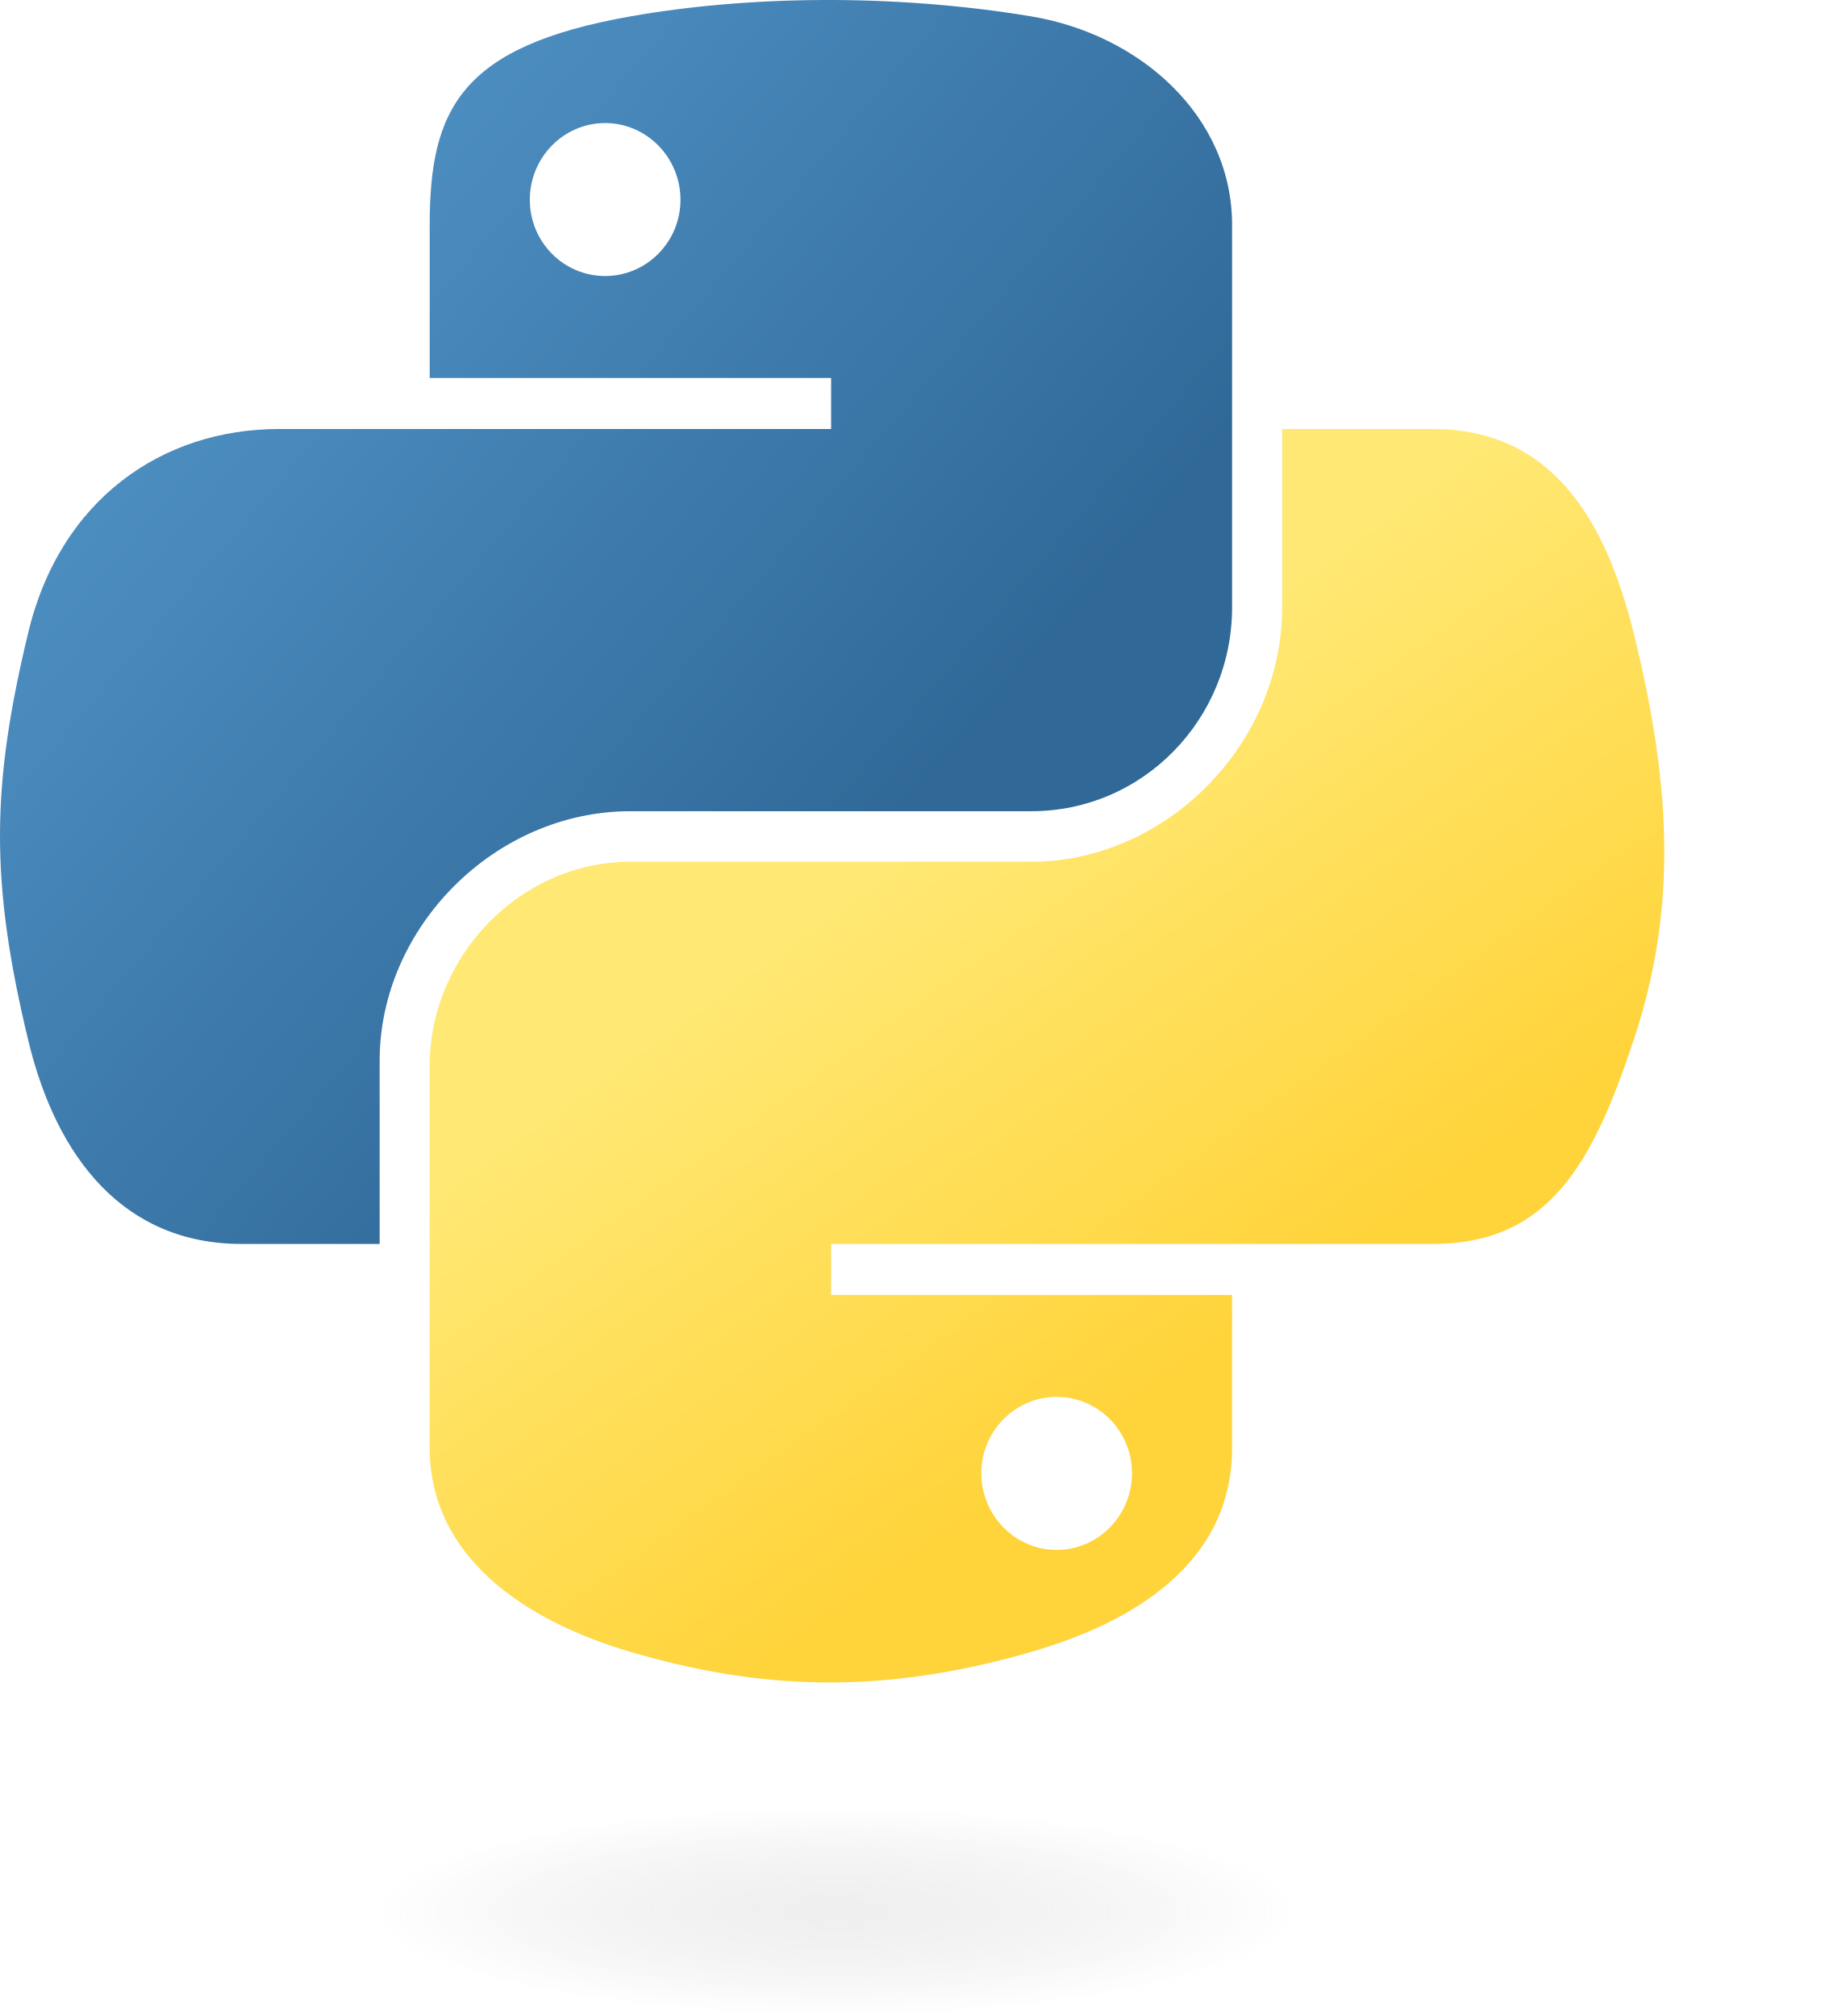
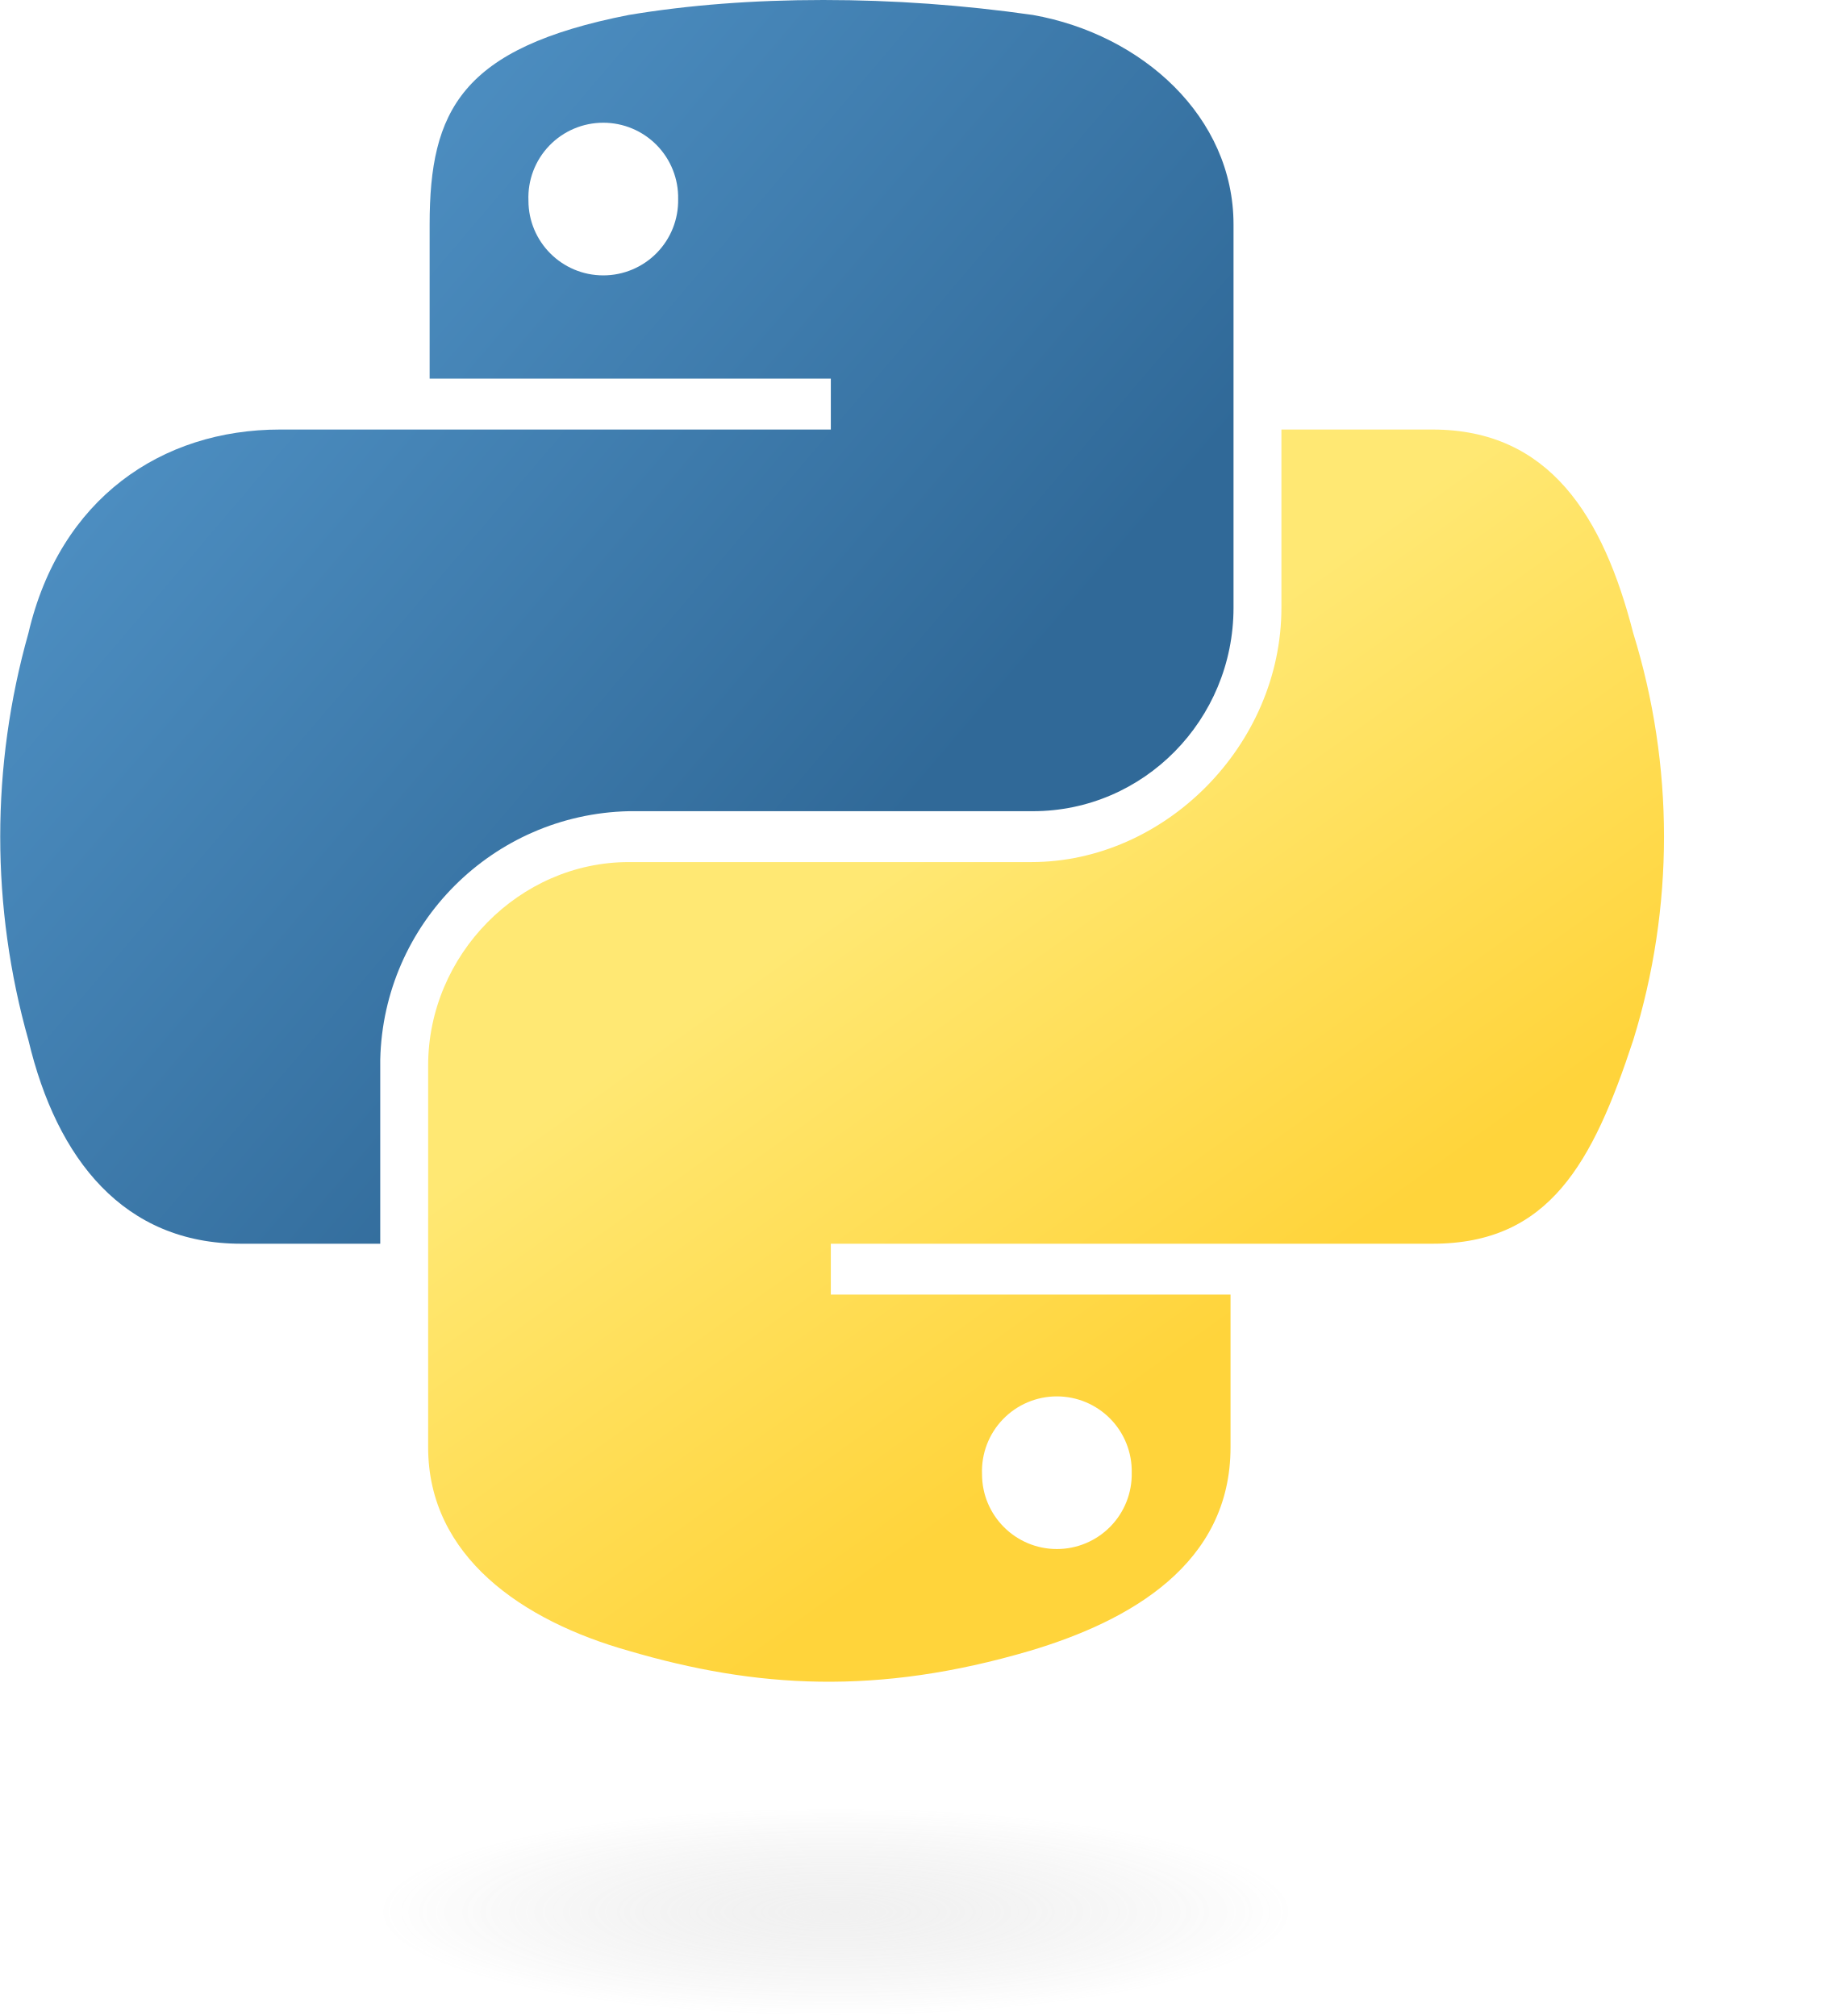
- <svg xmlns="http://www.w3.org/2000/svg" xmlns:xlink="http://www.w3.org/1999/xlink" version="1.0" id="svg2" width="92.07pt" height="101.001pt">
-   <defs id="defs4">
-     <linearGradient id="linearGradient2795">
-       <stop style="stop-color:#b8b8b8;stop-opacity:0.498;" offset="0" id="stop2797" />
-       <stop style="stop-color:#7f7f7f;stop-opacity:0;" offset="1" id="stop2799" />
+ <svg xmlns="http://www.w3.org/2000/svg" version="1.0" viewBox="0 0 122.8 134.7">
+   <defs>
+     <linearGradient id="c">
+       <stop offset="0" stop-color="#b8b8b8" stop-opacity=".5" />
+       <stop offset="1" stop-color="#7f7f7f" stop-opacity="0" />
    </linearGradient>
-     <linearGradient id="linearGradient2787">
-       <stop style="stop-color:#7f7f7f;stop-opacity:0.5;" offset="0" id="stop2789" />
-       <stop style="stop-color:#7f7f7f;stop-opacity:0;" offset="1" id="stop2791" />
+     <linearGradient id="a">
+       <stop offset="0" stop-color="#ffd43b" />
+       <stop offset="1" stop-color="#ffe873" />
    </linearGradient>
-     <linearGradient id="linearGradient3676">
-       <stop style="stop-color:#b2b2b2;stop-opacity:0.5;" offset="0" id="stop3678" />
-       <stop style="stop-color:#b3b3b3;stop-opacity:0;" offset="1" id="stop3680" />
+     <linearGradient id="b">
+       <stop offset="0" stop-color="#5a9fd4" />
+       <stop offset="1" stop-color="#306998" />
    </linearGradient>
-     <linearGradient id="linearGradient3236">
-       <stop style="stop-color:#f4f4f4;stop-opacity:1" offset="0" id="stop3244" />
-       <stop style="stop-color:white;stop-opacity:1" offset="1" id="stop3240" />
-     </linearGradient>
-     <linearGradient id="linearGradient4671">
-       <stop style="stop-color:#ffd43b;stop-opacity:1;" offset="0" id="stop4673" />
-       <stop style="stop-color:#ffe873;stop-opacity:1" offset="1" id="stop4675" />
-     </linearGradient>
-     <linearGradient id="linearGradient4689">
-       <stop style="stop-color:#5a9fd4;stop-opacity:1;" offset="0" id="stop4691" />
-       <stop style="stop-color:#306998;stop-opacity:1;" offset="1" id="stop4693" />
-     </linearGradient>
-     <linearGradient x1="224.24" y1="144.757" x2="-65.309" y2="144.757" id="linearGradient2987" xlink:href="#linearGradient4671" gradientUnits="userSpaceOnUse" gradientTransform="translate(100.2702,99.61116)" />
-     <linearGradient x1="172.942" y1="77.476" x2="26.67" y2="76.313" id="linearGradient2990" xlink:href="#linearGradient4689" gradientUnits="userSpaceOnUse" gradientTransform="translate(100.2702,99.61116)" />
-     <linearGradient xlink:href="#linearGradient4689" id="linearGradient2587" gradientUnits="userSpaceOnUse" gradientTransform="translate(100.2702,99.61116)" x1="172.942" y1="77.476" x2="26.67" y2="76.313" />
-     <linearGradient xlink:href="#linearGradient4671" id="linearGradient2589" gradientUnits="userSpaceOnUse" gradientTransform="translate(100.2702,99.61116)" x1="224.24" y1="144.757" x2="-65.309" y2="144.757" />
-     <linearGradient xlink:href="#linearGradient4689" id="linearGradient2248" gradientUnits="userSpaceOnUse" gradientTransform="translate(100.2702,99.61116)" x1="172.942" y1="77.476" x2="26.67" y2="76.313" />
-     <linearGradient xlink:href="#linearGradient4671" id="linearGradient2250" gradientUnits="userSpaceOnUse" gradientTransform="translate(100.2702,99.61116)" x1="224.24" y1="144.757" x2="-65.309" y2="144.757" />
-     <linearGradient xlink:href="#linearGradient4671" id="linearGradient2255" gradientUnits="userSpaceOnUse" gradientTransform="matrix(0.562541,0,0,0.567972,-11.5974,-7.60954)" x1="224.24" y1="144.757" x2="-65.309" y2="144.757" />
-     <linearGradient xlink:href="#linearGradient4689" id="linearGradient2258" gradientUnits="userSpaceOnUse" gradientTransform="matrix(0.562541,0,0,0.567972,-11.5974,-7.60954)" x1="172.942" y1="76.176" x2="26.67" y2="76.313" />
-     <radialGradient xlink:href="#linearGradient2795" id="radialGradient2801" cx="61.519" cy="132.286" fx="61.519" fy="132.286" r="29.037" gradientTransform="matrix(1,0,0,0.177966,0,108.7434)" gradientUnits="userSpaceOnUse" />
-     <linearGradient xlink:href="#linearGradient4671" id="linearGradient1475" gradientUnits="userSpaceOnUse" gradientTransform="matrix(0.562541,0,0,0.567972,-14.99112,-11.70237)" x1="150.961" y1="192.352" x2="112.031" y2="137.273" />
-     <linearGradient xlink:href="#linearGradient4689" id="linearGradient1478" gradientUnits="userSpaceOnUse" gradientTransform="matrix(0.562541,0,0,0.567972,-14.99112,-11.70237)" x1="26.649" y1="20.604" x2="135.665" y2="114.398" />
-     <radialGradient xlink:href="#linearGradient2795" id="radialGradient1480" gradientUnits="userSpaceOnUse" gradientTransform="matrix(1.7490565e-8,-0.239947,1.054668,3.7915457e-7,-83.7008,142.462)" cx="61.519" cy="132.286" fx="61.519" fy="132.286" r="29.037" />
+     <linearGradient id="e" x1="151" x2="112" y1="192.4" y2="137.3" gradientTransform="matrix(.56254 0 0 .56797 -15 -11.7)" gradientUnits="userSpaceOnUse" href="#a" />
+     <linearGradient id="d" x1="26.6" x2="135.7" y1="20.6" y2="114.4" gradientTransform="matrix(.56254 0 0 .56797 -15 -11.7)" gradientUnits="userSpaceOnUse" href="#b" />
+     <radialGradient id="f" cx="61.5" cy="132.3" r="29" fx="61.5" fy="132.3" gradientTransform="matrix(0 -.23995 1.05467 0 -83.7 142.5)" gradientUnits="userSpaceOnUse" href="#c" />
  </defs>
-   <path style="fill:url(#linearGradient1478);fill-opacity:1" d="M 54.919,9.1927389e-4 C 50.335,0.022 45.958,0.413 42.106,1.095 30.76,3.099 28.7,7.295 28.7,15.032 v 10.219 h 26.812 v 3.406 h -26.812 -10.062 c -7.792,0 -14.616,4.684 -16.75,13.594 -2.462,10.213 -2.571,16.586 0,27.25 1.906,7.938 6.458,13.594 14.25,13.594 h 9.219 v -12.25 c 0,-8.85 7.657,-16.656 16.75,-16.656 h 26.781 c 7.455,0 13.406,-6.138 13.406,-13.625 v -25.531 c 0,-7.266 -6.13,-12.725 -13.406,-13.937 C 64.282,0.328 59.502,-0.02 54.919,9.1927389e-4 Z m -14.5,8.219 c 2.77,0 5.031,2.299 5.031,5.125 -2e-6,2.816 -2.262,5.094 -5.031,5.094 -2.779,-1e-6 -5.031,-2.277 -5.031,-5.094 -10e-7,-2.826 2.252,-5.125 5.031,-5.125 z" id="path1948" />
-   <path style="fill:url(#linearGradient1475);fill-opacity:1" d="m 85.638,28.657 v 11.906 c 0,9.231 -7.826,17 -16.75,17 h -26.781 c -7.336,0 -13.406,6.278 -13.406,13.625 v 25.531 c 0,7.266 6.319,11.54 13.406,13.625 8.487,2.496 16.626,2.947 26.781,0 6.75,-1.954 13.406,-5.888 13.406,-13.625 V 86.501 h -26.781 v -3.406 h 26.781 13.406 c 7.792,0 10.696,-5.435 13.406,-13.594 2.799,-8.399 2.68,-16.476 0,-27.25 -1.926,-7.757 -5.604,-13.594 -13.406,-13.594 z m -15.062,64.656 c 2.779,3e-6 5.031,2.277 5.031,5.094 -2e-6,2.826 -2.252,5.125 -5.031,5.125 -2.77,0 -5.031,-2.299 -5.031,-5.125 2e-6,-2.816 2.262,-5.094 5.031,-5.094 z" id="path1950" />
-   <ellipse style="opacity:0.444;fill:url(#radialGradient1480);fill-opacity:1;fill-rule:nonzero;stroke:none;stroke-width:15.417;stroke-miterlimit:4;stroke-dasharray:none;stroke-opacity:1" id="path1894" cx="55.817" cy="127.701" rx="35.931" ry="6.967" />
+   <path fill="url(#d)" d="M55 0q-7 0-13 1C30.8 3.2 28.7 7.4 28.7 15v10.3h26.8v3.4H18.7c-7.9 0-14.7 4.6-16.8 13.6a50 50 0 0 0 0 27.2c1.9 8 6.4 13.6 14.2 13.6h9.3V70.8A17 17 0 0 1 42 54.2h27c7.4 0 13.4-6.1 13.4-13.6V15c0-7.2-6.1-12.7-13.4-14q-7-1-14-1M40.3 8.2a5 5 0 0 1 5 5.1 5 5 0 0 1-5 5.1 5 5 0 0 1-5-5 5 5 0 0 1 5-5.2" />
+   <path fill="url(#e)" d="M85.6 28.7v11.9c0 9.2-7.8 17-16.7 17H42c-7.3 0-13.4 6.2-13.4 13.6v25.5c0 7.3 6.3 11.6 13.4 13.6 8.5 2.5 16.6 3 26.8 0 6.7-2 13.4-5.8 13.4-13.6V86.5H55.5v-3.4h40.2c7.8 0 10.7-5.4 13.4-13.6a46 46 0 0 0 0-27.2c-2-7.8-5.6-13.6-13.4-13.6zm-15 64.6a5 5 0 0 1 5 5.1 5 5 0 0 1-5 5.1 5 5 0 0 1-5-5 5 5 0 0 1 5-5.2" />
+   <ellipse cx="55.8" cy="127.7" fill="url(#f)" opacity=".4" rx="35.9" ry="7" />
</svg>
